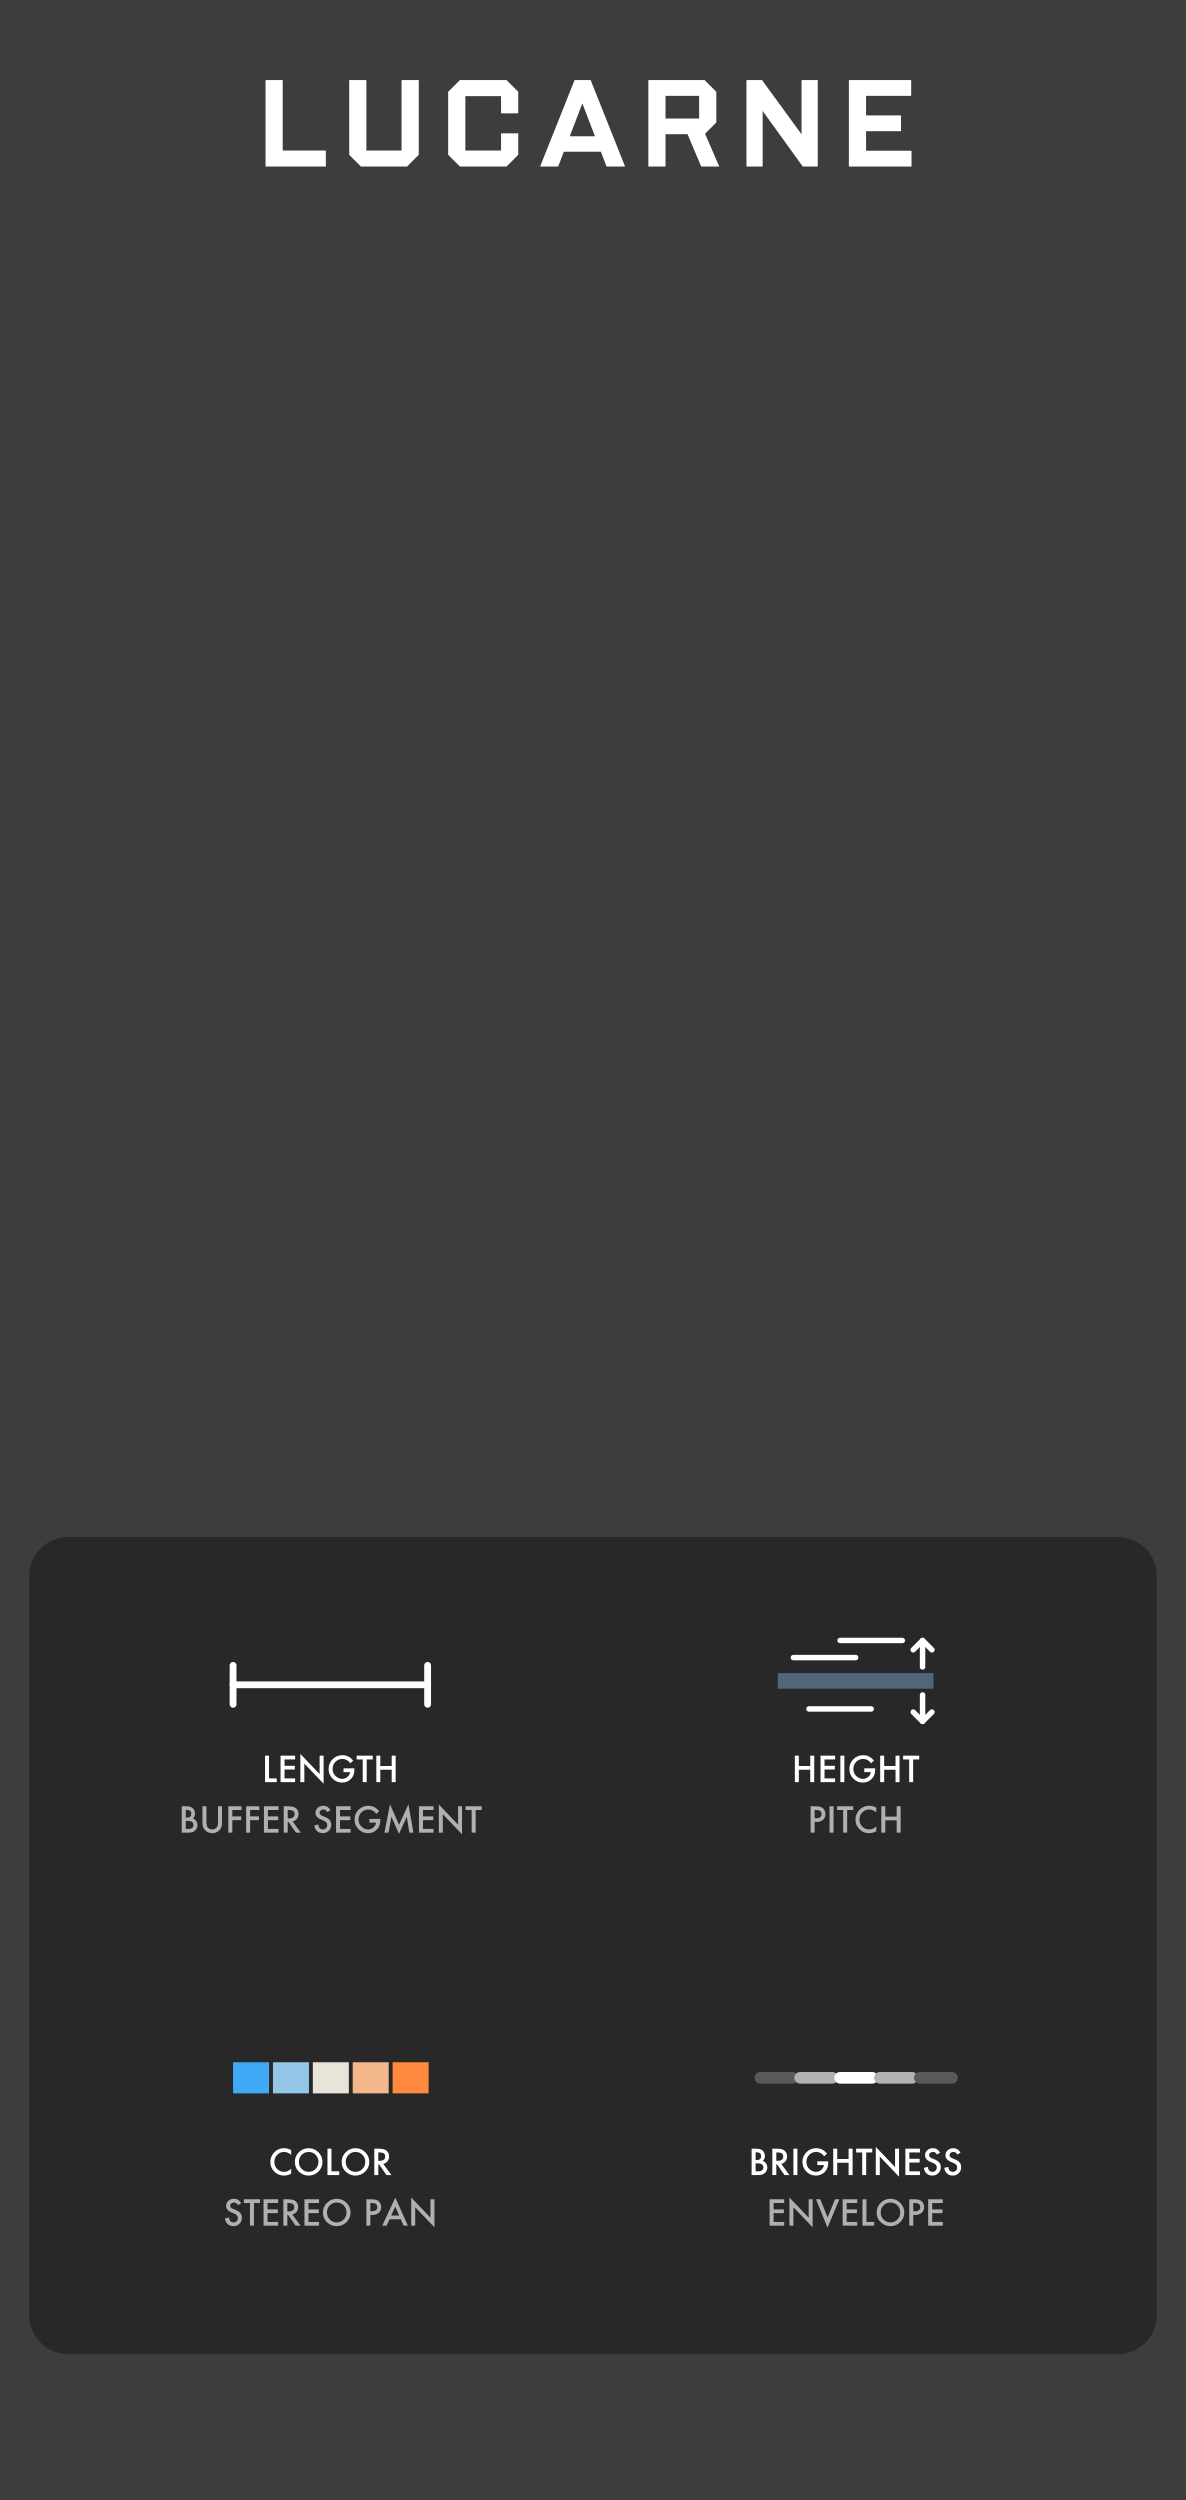
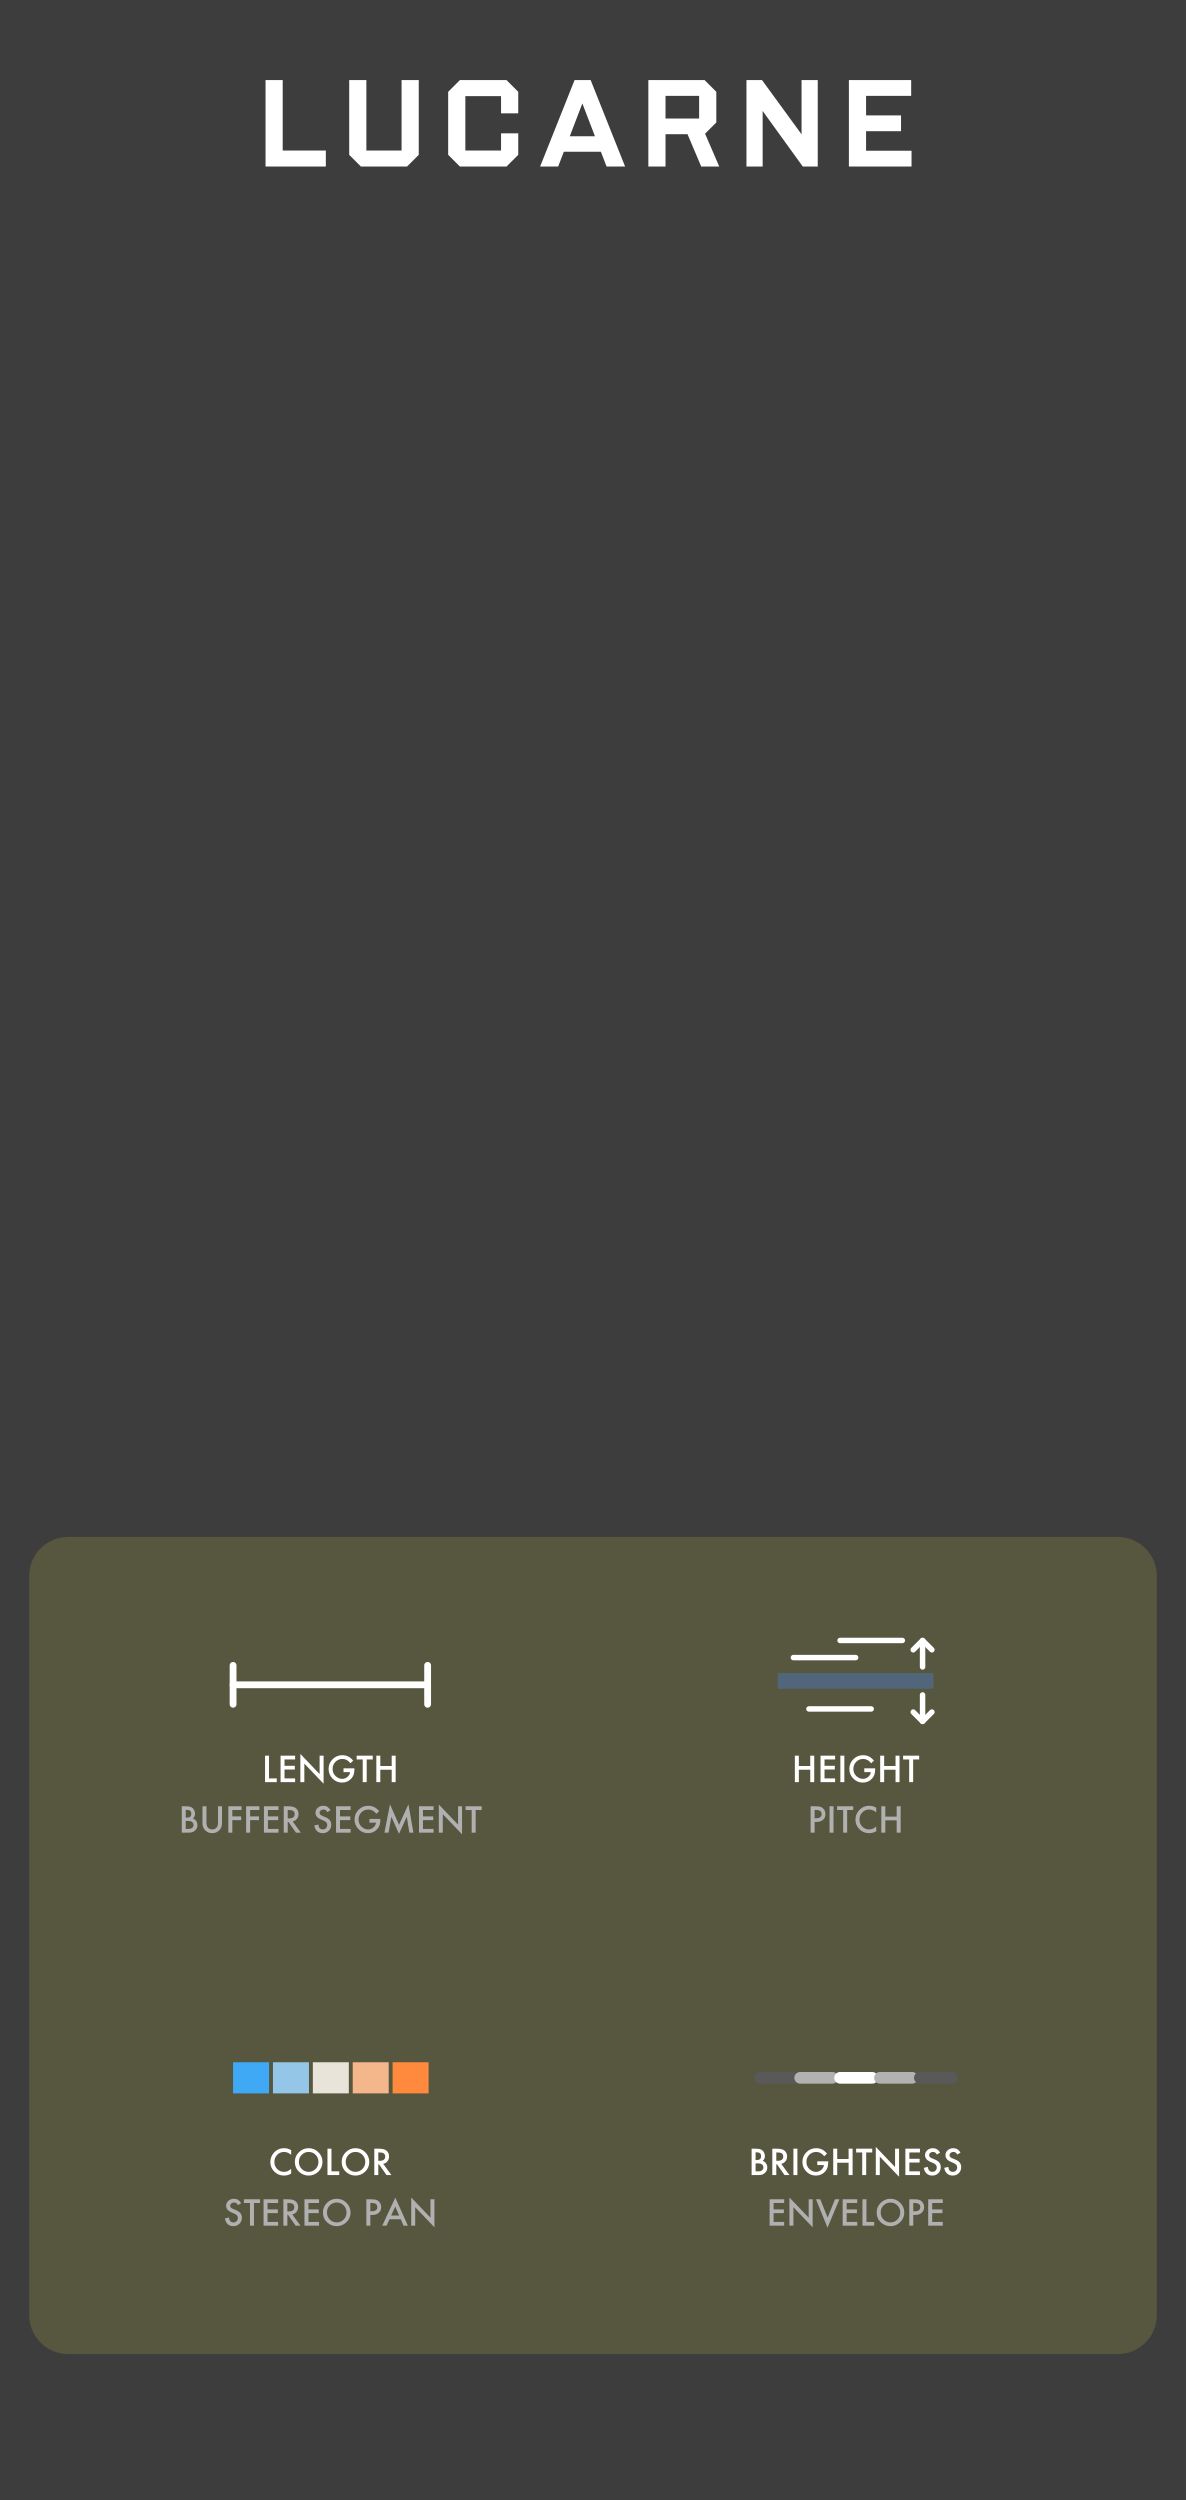
<svg xmlns="http://www.w3.org/2000/svg" version="1.1" width="60.96mm" height="128.5mm" viewBox="0 0 60.96 128.5">
  <g id="panel">
    <rect x="0" y="0" width="60.96" height="128.5" fill="#3d3d3d" />
-     <rect class="zone" x="1.50" y="79.00" width="57.96" height="42.00" rx="2.00" fill="#000000" fill-opacity="0.35" />
+     <rect class="zone" x="1.50" y="79.00" width="57.96" height="42.00" rx="2.00" fill="#6b6a3e" fill-opacity="0.55" />
    <path fill="#ffffff" d="M13.649 8.561H16.748V7.736H14.531V4.116H13.649Z M18.552 8.561H20.921L21.524 7.958V4.116H20.641V7.736H18.831V4.116H17.949V7.958Z M23.639 8.561H26.033L26.637 7.958V6.853H25.754V7.736H23.919V4.941H25.754V5.824H26.637V4.719L26.033 4.116H23.639L23.036 4.719V7.958Z M27.762 8.561H28.689L28.981 7.799H30.886L31.178 8.561H32.13L30.359 4.116H29.533ZM29.286 7.005 29.933 5.316 30.581 7.005Z M33.325 8.561H34.208V6.897H35.338L36.043 8.561H36.97L36.24 6.872L36.818 6.294V4.719L36.215 4.116H33.325ZM34.208 6.091V4.929H35.935V6.091Z M38.368 8.561H39.2V5.704L41.264 8.561H42.032V4.116H41.2V6.904L39.168 4.116H38.368Z M43.633 8.561H46.853V7.748H44.516V6.745H46.313V5.932H44.516V4.929H46.834V4.116H43.633Z" />
    <path fill="#ffffff" d="M13.827 90.243V91.408H14.226V91.6H13.623V90.243Z M15.169 90.435H14.625V90.762H15.154V90.954H14.625V91.408H15.169V91.6H14.421V90.243H15.169Z M15.438 91.6V90.151L16.428 91.186V90.243H16.633V91.683L15.643 90.65V91.6Z M17.656 90.893H18.217V90.938Q18.217 91.091 18.181 91.209Q18.145 91.318 18.062 91.413Q17.873 91.625 17.581 91.625Q17.296 91.625 17.093 91.42Q16.89 91.213 16.89 90.924Q16.89 90.629 17.097 90.423Q17.303 90.217 17.6 90.217Q17.759 90.217 17.897 90.282Q18.029 90.347 18.156 90.493L18.01 90.632Q17.843 90.41 17.603 90.41Q17.388 90.41 17.242 90.558Q17.096 90.704 17.096 90.924Q17.096 91.151 17.259 91.298Q17.411 91.434 17.588 91.434Q17.739 91.434 17.86 91.332Q17.98 91.229 17.994 91.086H17.656Z M18.849 90.435V91.6H18.644V90.435H18.332V90.243H19.16V90.435Z M19.547 90.774H20.133V90.243H20.337V91.6H20.133V90.966H19.547V91.6H19.343V90.243H19.547Z" />
    <path fill="#ffffff" d="M41.061 90.774H41.646V90.243H41.851V91.6H41.646V90.966H41.061V91.6H40.856V90.243H41.061Z M42.925 90.435H42.381V90.762H42.909V90.954H42.381V91.408H42.925V91.6H42.176V90.243H42.925Z M43.399 90.243V91.6H43.194V90.243Z M44.423 90.893H44.983V90.938Q44.983 91.091 44.947 91.209Q44.912 91.318 44.829 91.413Q44.64 91.625 44.348 91.625Q44.063 91.625 43.86 91.42Q43.657 91.213 43.657 90.924Q43.657 90.629 43.864 90.423Q44.07 90.217 44.366 90.217Q44.525 90.217 44.663 90.282Q44.795 90.347 44.923 90.493L44.777 90.632Q44.61 90.41 44.37 90.41Q44.154 90.41 44.009 90.558Q43.863 90.704 43.863 90.924Q43.863 91.151 44.025 91.298Q44.177 91.434 44.355 91.434Q44.506 91.434 44.626 91.332Q44.747 91.229 44.761 91.086H44.423Z M45.446 90.774H46.031V90.243H46.236V91.6H46.031V90.966H45.446V91.6H45.241V90.243H45.446Z M46.935 90.435V91.6H46.731V90.435H46.419V90.243H47.246V90.435Z" />
    <path fill="#b0b0b0" d="M9.342 94.2V92.843H9.546Q9.682 92.843 9.763 92.864Q9.845 92.885 9.901 92.935Q9.958 92.987 9.992 93.064Q10.026 93.143 10.026 93.223Q10.026 93.369 9.914 93.47Q10.023 93.507 10.085 93.599Q10.148 93.69 10.148 93.812Q10.148 93.971 10.036 94.08Q9.968 94.148 9.884 94.175Q9.791 94.2 9.653 94.2ZM9.547 93.426H9.611Q9.726 93.426 9.779 93.375Q9.832 93.325 9.832 93.226Q9.832 93.13 9.777 93.081Q9.723 93.031 9.619 93.031H9.547ZM9.547 94.008H9.674Q9.813 94.008 9.878 93.953Q9.946 93.894 9.946 93.804Q9.946 93.716 9.88 93.656Q9.816 93.597 9.651 93.597H9.547Z M10.611 92.843V93.66Q10.611 93.835 10.669 93.916Q10.754 94.033 10.909 94.033Q11.064 94.033 11.149 93.916Q11.206 93.838 11.206 93.66V92.843H11.411V93.717Q11.411 93.931 11.278 94.07Q11.127 94.225 10.909 94.225Q10.69 94.225 10.54 94.07Q10.407 93.931 10.407 93.717V92.843Z M12.414 93.035H11.941V93.362H12.397V93.554H11.941V94.2H11.736V92.843H12.414Z M13.329 93.035H12.856V93.362H13.312V93.554H12.856V94.2H12.651V92.843H13.329Z M14.315 93.035H13.771V93.362H14.299V93.554H13.771V94.008H14.315V94.2H13.566V92.843H14.315Z M15.044 93.622 15.464 94.2H15.213L14.826 93.645H14.789V94.2H14.584V92.843H14.824Q15.093 92.843 15.213 92.944Q15.344 93.057 15.344 93.241Q15.344 93.385 15.262 93.489Q15.179 93.593 15.044 93.622ZM14.789 93.466H14.854Q15.145 93.466 15.145 93.244Q15.145 93.035 14.862 93.035H14.789Z M16.991 93.045 16.824 93.144Q16.778 93.063 16.736 93.038Q16.692 93.01 16.622 93.01Q16.537 93.01 16.481 93.058Q16.425 93.106 16.425 93.178Q16.425 93.277 16.572 93.338L16.708 93.393Q16.873 93.46 16.949 93.556Q17.026 93.652 17.026 93.792Q17.026 93.979 16.901 94.102Q16.775 94.225 16.589 94.225Q16.412 94.225 16.297 94.12Q16.184 94.015 16.156 93.826L16.363 93.78Q16.377 93.899 16.412 93.945Q16.476 94.033 16.597 94.033Q16.693 94.033 16.756 93.969Q16.819 93.905 16.819 93.806Q16.819 93.767 16.808 93.734Q16.797 93.701 16.774 93.673Q16.751 93.645 16.714 93.621Q16.677 93.597 16.626 93.575L16.495 93.521Q16.216 93.403 16.216 93.176Q16.216 93.023 16.333 92.92Q16.45 92.817 16.624 92.817Q16.859 92.817 16.991 93.045Z M18.022 93.035H17.477V93.362H18.006V93.554H17.477V94.008H18.022V94.2H17.273V92.843H18.022Z M18.988 93.493H19.549V93.538Q19.549 93.691 19.513 93.809Q19.478 93.918 19.394 94.013Q19.205 94.225 18.914 94.225Q18.629 94.225 18.426 94.02Q18.223 93.813 18.223 93.524Q18.223 93.229 18.429 93.023Q18.636 92.817 18.932 92.817Q19.091 92.817 19.229 92.882Q19.361 92.947 19.488 93.093L19.343 93.232Q19.176 93.01 18.936 93.01Q18.72 93.01 18.574 93.158Q18.428 93.304 18.428 93.524Q18.428 93.751 18.591 93.898Q18.743 94.034 18.921 94.034Q19.072 94.034 19.192 93.932Q19.313 93.829 19.327 93.686H18.988Z M19.759 94.2 20.045 92.741 20.511 93.796 20.993 92.741 21.25 94.2H21.04L20.909 93.381L20.507 94.262L20.117 93.38L19.971 94.2Z M22.286 93.035H21.742V93.362H22.27V93.554H21.742V94.008H22.286V94.2H21.537V92.843H22.286Z M22.555 94.2V92.751L23.545 93.786V92.843H23.749V94.283L22.76 93.25V94.2Z M24.449 93.035V94.2H24.244V93.035H23.932V92.843H24.76V93.035Z" />
    <path fill="#b0b0b0" d="M41.871 93.649V94.2H41.666V92.843H41.898Q42.069 92.843 42.156 92.867Q42.244 92.89 42.311 92.956Q42.427 93.071 42.427 93.245Q42.427 93.431 42.303 93.54Q42.178 93.649 41.966 93.649ZM41.871 93.459H41.948Q42.23 93.459 42.23 93.242Q42.23 93.032 41.939 93.032H41.871Z M42.843 92.843V94.2H42.638V92.843Z M43.544 93.035V94.2H43.339V93.035H43.027V92.843H43.855V93.035Z M45.04 92.916V93.158Q44.863 93.01 44.673 93.01Q44.464 93.01 44.321 93.16Q44.176 93.31 44.176 93.526Q44.176 93.739 44.321 93.886Q44.465 94.033 44.674 94.033Q44.782 94.033 44.858 93.998Q44.9 93.98 44.945 93.95Q44.99 93.921 45.04 93.878V94.125Q44.865 94.225 44.671 94.225Q44.38 94.225 44.175 94.022Q43.97 93.817 43.97 93.528Q43.97 93.268 44.141 93.065Q44.352 92.817 44.687 92.817Q44.87 92.817 45.04 92.916Z M45.504 93.374H46.089V92.843H46.294V94.2H46.089V93.566H45.504V94.2H45.299V92.843H45.504Z" />
    <path fill="#ffffff" d="M14.966 110.516V110.758Q14.788 110.61 14.598 110.61Q14.389 110.61 14.246 110.76Q14.102 110.91 14.102 111.126Q14.102 111.339 14.246 111.486Q14.39 111.633 14.599 111.633Q14.707 111.633 14.783 111.598Q14.825 111.58 14.87 111.55Q14.915 111.521 14.966 111.478V111.725Q14.79 111.825 14.596 111.825Q14.305 111.825 14.1 111.622Q13.895 111.417 13.895 111.128Q13.895 110.868 14.066 110.665Q14.277 110.417 14.612 110.417Q14.795 110.417 14.966 110.516Z M15.156 111.115Q15.156 110.829 15.366 110.623Q15.576 110.417 15.869 110.417Q16.159 110.417 16.367 110.625Q16.575 110.832 16.575 111.123Q16.575 111.416 16.366 111.62Q16.156 111.825 15.859 111.825Q15.596 111.825 15.387 111.643Q15.156 111.441 15.156 111.115ZM15.363 111.118Q15.363 111.343 15.514 111.488Q15.664 111.633 15.861 111.633Q16.075 111.633 16.222 111.485Q16.368 111.336 16.368 111.121Q16.368 110.904 16.223 110.758Q16.079 110.61 15.866 110.61Q15.655 110.61 15.509 110.758Q15.363 110.904 15.363 111.118Z M17.037 110.443V111.608H17.436V111.8H16.832V110.443Z M17.563 111.115Q17.563 110.829 17.773 110.623Q17.982 110.417 18.276 110.417Q18.566 110.417 18.773 110.625Q18.981 110.832 18.981 111.123Q18.981 111.416 18.772 111.62Q18.562 111.825 18.265 111.825Q18.002 111.825 17.793 111.643Q17.563 111.441 17.563 111.115ZM17.769 111.118Q17.769 111.343 17.92 111.488Q18.071 111.633 18.268 111.633Q18.481 111.633 18.628 111.485Q18.775 111.336 18.775 111.121Q18.775 110.904 18.63 110.758Q18.486 110.61 18.273 110.61Q18.061 110.61 17.915 110.758Q17.769 110.904 17.769 111.118Z M19.698 111.222 20.119 111.8H19.868L19.48 111.245H19.444V111.8H19.239V110.443H19.479Q19.748 110.443 19.867 110.544Q19.999 110.657 19.999 110.841Q19.999 110.985 19.916 111.089Q19.834 111.193 19.698 111.222ZM19.444 111.066H19.509Q19.8 111.066 19.8 110.844Q19.8 110.635 19.517 110.635H19.444Z" />
    <path fill="#ffffff" d="M38.633 111.8V110.443H38.837Q38.973 110.443 39.054 110.464Q39.135 110.485 39.192 110.535Q39.249 110.587 39.282 110.664Q39.317 110.743 39.317 110.823Q39.317 110.969 39.205 111.07Q39.313 111.107 39.375 111.199Q39.439 111.29 39.439 111.412Q39.439 111.571 39.326 111.68Q39.259 111.748 39.174 111.775Q39.082 111.8 38.943 111.8ZM38.838 111.026H38.902Q39.016 111.026 39.069 110.975Q39.122 110.925 39.122 110.826Q39.122 110.73 39.068 110.681Q39.013 110.631 38.91 110.631H38.838ZM38.838 111.608H38.964Q39.103 111.608 39.168 111.553Q39.237 111.494 39.237 111.404Q39.237 111.316 39.171 111.256Q39.106 111.197 38.941 111.197H38.838Z M40.157 111.222 40.577 111.8H40.326L39.939 111.245H39.902V111.8H39.697V110.443H39.937Q40.206 110.443 40.326 110.544Q40.457 110.657 40.457 110.841Q40.457 110.985 40.375 111.089Q40.292 111.193 40.157 111.222ZM39.902 111.066H39.967Q40.258 111.066 40.258 110.844Q40.258 110.635 39.975 110.635H39.902Z M40.986 110.443V111.8H40.781V110.443Z M42.009 111.093H42.57V111.138Q42.57 111.291 42.534 111.409Q42.499 111.518 42.416 111.613Q42.227 111.825 41.935 111.825Q41.65 111.825 41.447 111.62Q41.244 111.413 41.244 111.124Q41.244 110.829 41.451 110.623Q41.657 110.417 41.953 110.417Q42.112 110.417 42.25 110.482Q42.382 110.547 42.51 110.693L42.364 110.832Q42.197 110.61 41.957 110.61Q41.741 110.61 41.596 110.758Q41.45 110.904 41.45 111.124Q41.45 111.351 41.612 111.498Q41.764 111.634 41.942 111.634Q42.093 111.634 42.213 111.532Q42.334 111.429 42.348 111.286H42.009Z M43.033 110.974H43.618V110.443H43.823V111.8H43.618V111.166H43.033V111.8H42.828V110.443H43.033Z M44.522 110.635V111.8H44.317V110.635H44.005V110.443H44.833V110.635Z M45.016 111.8V110.351L46.006 111.386V110.443H46.211V111.883L45.221 110.85V111.8Z M47.285 110.635H46.741V110.962H47.269V111.154H46.741V111.608H47.285V111.8H46.536V110.443H47.285Z M48.321 110.645 48.155 110.744Q48.108 110.663 48.066 110.638Q48.022 110.61 47.953 110.61Q47.867 110.61 47.811 110.658Q47.755 110.706 47.755 110.778Q47.755 110.877 47.903 110.938L48.038 110.993Q48.203 111.06 48.28 111.156Q48.356 111.252 48.356 111.392Q48.356 111.579 48.231 111.702Q48.106 111.825 47.919 111.825Q47.743 111.825 47.627 111.72Q47.514 111.615 47.486 111.426L47.693 111.38Q47.707 111.499 47.743 111.545Q47.806 111.633 47.927 111.633Q48.023 111.633 48.086 111.569Q48.15 111.505 48.15 111.406Q48.15 111.367 48.139 111.334Q48.128 111.301 48.104 111.273Q48.081 111.245 48.044 111.221Q48.007 111.197 47.956 111.175L47.825 111.121Q47.547 111.003 47.547 110.776Q47.547 110.623 47.663 110.52Q47.78 110.417 47.954 110.417Q48.189 110.417 48.321 110.645Z M49.37 110.645 49.204 110.744Q49.158 110.663 49.115 110.638Q49.072 110.61 49.002 110.61Q48.917 110.61 48.861 110.658Q48.804 110.706 48.804 110.778Q48.804 110.877 48.952 110.938L49.087 110.993Q49.253 111.06 49.329 111.156Q49.405 111.252 49.405 111.392Q49.405 111.579 49.281 111.702Q49.155 111.825 48.969 111.825Q48.792 111.825 48.677 111.72Q48.563 111.615 48.535 111.426L48.743 111.38Q48.757 111.499 48.792 111.545Q48.855 111.633 48.977 111.633Q49.072 111.633 49.136 111.569Q49.199 111.505 49.199 111.406Q49.199 111.367 49.188 111.334Q49.177 111.301 49.154 111.273Q49.13 111.245 49.093 111.221Q49.057 111.197 49.006 111.175L48.875 111.121Q48.596 111.003 48.596 110.776Q48.596 110.623 48.713 110.52Q48.83 110.417 49.004 110.417Q49.238 110.417 49.37 110.645Z" />
    <path fill="#b0b0b0" d="M12.397 113.245 12.231 113.344Q12.184 113.263 12.142 113.238Q12.098 113.21 12.029 113.21Q11.943 113.21 11.887 113.258Q11.831 113.306 11.831 113.378Q11.831 113.477 11.979 113.538L12.114 113.593Q12.279 113.66 12.356 113.756Q12.432 113.852 12.432 113.992Q12.432 114.179 12.307 114.302Q12.182 114.425 11.995 114.425Q11.819 114.425 11.703 114.32Q11.59 114.215 11.562 114.026L11.769 113.98Q11.783 114.099 11.819 114.145Q11.882 114.233 12.003 114.233Q12.099 114.233 12.162 114.169Q12.226 114.105 12.226 114.006Q12.226 113.967 12.215 113.934Q12.204 113.901 12.18 113.873Q12.157 113.845 12.12 113.821Q12.083 113.797 12.032 113.775L11.901 113.721Q11.623 113.603 11.623 113.376Q11.623 113.223 11.74 113.12Q11.856 113.017 12.03 113.017Q12.265 113.017 12.397 113.245Z M13.053 113.235V114.4H12.849V113.235H12.537V113.043H13.365V113.235Z M14.296 113.235H13.752V113.562H14.28V113.754H13.752V114.208H14.296V114.4H13.547V113.043H14.296Z M15.025 113.822 15.445 114.4H15.195L14.807 113.845H14.77V114.4H14.565V113.043H14.805Q15.074 113.043 15.194 113.144Q15.325 113.257 15.325 113.441Q15.325 113.585 15.243 113.689Q15.16 113.793 15.025 113.822ZM14.77 113.666H14.835Q15.126 113.666 15.126 113.444Q15.126 113.235 14.843 113.235H14.77Z M16.398 113.235H15.854V113.562H16.382V113.754H15.854V114.208H16.398V114.4H15.649V113.043H16.398Z M16.599 113.715Q16.599 113.429 16.809 113.223Q17.018 113.017 17.312 113.017Q17.602 113.017 17.809 113.225Q18.018 113.432 18.018 113.723Q18.018 114.016 17.808 114.22Q17.598 114.425 17.301 114.425Q17.038 114.425 16.829 114.243Q16.599 114.041 16.599 113.715ZM16.806 113.718Q16.806 113.943 16.957 114.088Q17.107 114.233 17.304 114.233Q17.517 114.233 17.664 114.085Q17.811 113.936 17.811 113.721Q17.811 113.504 17.666 113.358Q17.522 113.21 17.309 113.21Q17.097 113.21 16.951 113.358Q16.806 113.504 16.806 113.718Z M19.035 113.849V114.4H18.831V113.043H19.063Q19.233 113.043 19.32 113.067Q19.408 113.09 19.475 113.156Q19.592 113.271 19.592 113.445Q19.592 113.631 19.467 113.74Q19.342 113.849 19.13 113.849ZM19.035 113.659H19.112Q19.394 113.659 19.394 113.442Q19.394 113.232 19.103 113.232H19.035Z M20.6 114.07H20.019L19.868 114.4H19.647L20.319 112.958L20.966 114.4H20.742ZM20.516 113.878 20.315 113.417 20.104 113.878Z M21.136 114.4V112.951L22.126 113.986V113.043H22.33V114.483L21.341 113.45V114.4Z" />
    <path fill="#b0b0b0" d="M40.307 113.235H39.763V113.562H40.291V113.754H39.763V114.208H40.307V114.4H39.558V113.043H40.307Z M40.576 114.4V112.951L41.566 113.986V113.043H41.77V114.483L40.781 113.45V114.4Z M42.164 113.043 42.539 113.983 42.92 113.043H43.144L42.535 114.502L41.94 113.043Z M44.062 113.235H43.518V113.562H44.046V113.754H43.518V114.208H44.062V114.4H43.313V113.043H44.062Z M44.535 113.043V114.208H44.934V114.4H44.331V113.043Z M45.061 113.715Q45.061 113.429 45.271 113.223Q45.48 113.017 45.774 113.017Q46.064 113.017 46.271 113.225Q46.48 113.432 46.48 113.723Q46.48 114.016 46.27 114.22Q46.06 114.425 45.763 114.425Q45.501 114.425 45.291 114.243Q45.061 114.041 45.061 113.715ZM45.268 113.718Q45.268 113.943 45.419 114.088Q45.569 114.233 45.766 114.233Q45.98 114.233 46.126 114.085Q46.273 113.936 46.273 113.721Q46.273 113.504 46.128 113.358Q45.984 113.21 45.771 113.21Q45.559 113.21 45.413 113.358Q45.268 113.504 45.268 113.718Z M46.942 113.849V114.4H46.737V113.043H46.969Q47.14 113.043 47.227 113.067Q47.315 113.09 47.381 113.156Q47.498 113.271 47.498 113.445Q47.498 113.631 47.373 113.74Q47.249 113.849 47.037 113.849ZM46.942 113.659H47.018Q47.301 113.659 47.301 113.442Q47.301 113.232 47.01 113.232H46.942Z M48.458 113.235H47.914V113.562H48.442V113.754H47.914V114.208H48.458V114.4H47.709V113.043H48.458Z" />
  </g>
  <g id="glyphs">
    <line x1="11.98" y1="86.6" x2="21.98" y2="86.6" stroke="#ffffff" stroke-width="0.35" stroke-linecap="round" />
    <line x1="11.98" y1="85.6" x2="11.98" y2="87.6" stroke="#ffffff" stroke-width="0.35" stroke-linecap="round" />
    <line x1="21.98" y1="85.6" x2="21.98" y2="87.6" stroke="#ffffff" stroke-width="0.35" stroke-linecap="round" />
    <polygon points="39.98,86 47.98,86 47.98,86.8 39.98,86.8" fill="#51667a" />
    <line x1="40.78" y1="85.2" x2="43.98" y2="85.2" stroke="#ffffff" stroke-width="0.28" stroke-linecap="round" />
    <line x1="43.18" y1="84.32" x2="46.38" y2="84.32" stroke="#ffffff" stroke-width="0.28" stroke-linecap="round" />
    <line x1="41.58" y1="87.84" x2="44.78" y2="87.84" stroke="#ffffff" stroke-width="0.28" stroke-linecap="round" />
    <polyline points="47.42,85.68 47.42,84.32" fill="none" stroke="#ffffff" stroke-width="0.28" stroke-linecap="round" stroke-linejoin="round" />
    <polyline points="46.94,84.8 47.42,84.32 47.9,84.8" fill="none" stroke="#ffffff" stroke-width="0.28" stroke-linecap="round" stroke-linejoin="round" />
    <polyline points="47.42,87.12 47.42,88.48" fill="none" stroke="#ffffff" stroke-width="0.28" stroke-linecap="round" stroke-linejoin="round" />
    <polyline points="46.94,88 47.42,88.48 47.9,88" fill="none" stroke="#ffffff" stroke-width="0.28" stroke-linecap="round" stroke-linejoin="round" />
    <polygon points="11.98,106 13.83,106 13.83,107.6 11.98,107.6" fill="#3fa9f5" />
    <polygon points="14.03,106 15.88,106 15.88,107.6 14.03,107.6" fill="#94c6e8" />
    <polygon points="16.08,106 17.93,106 17.93,107.6 16.08,107.6" fill="#e8e4da" />
    <polygon points="18.13,106 19.98,106 19.98,107.6 18.13,107.6" fill="#f4b78c" />
    <polygon points="20.18,106 22.03,106 22.03,107.6 20.18,107.6" fill="#ff8a3d" />
    <line x1="39.08" y1="106.8" x2="40.73" y2="106.8" stroke="#595959" stroke-width="0.6" stroke-linecap="round" />
    <line x1="41.13" y1="106.8" x2="42.78" y2="106.8" stroke="#b2b2b2" stroke-width="0.6" stroke-linecap="round" />
    <line x1="43.18" y1="106.8" x2="44.83" y2="106.8" stroke="#ffffff" stroke-width="0.6" stroke-linecap="round" />
    <line x1="45.23" y1="106.8" x2="46.88" y2="106.8" stroke="#b2b2b2" stroke-width="0.6" stroke-linecap="round" />
    <line x1="47.28" y1="106.8" x2="48.93" y2="106.8" stroke="#595959" stroke-width="0.6" stroke-linecap="round" />
  </g>
  <g id="components" style="display:none">
    <rect id="SCREEN#Widget" x="3.48" y="14.0" width="54.0" height="60.0" fill="#ffff00" />
  </g>
</svg>
